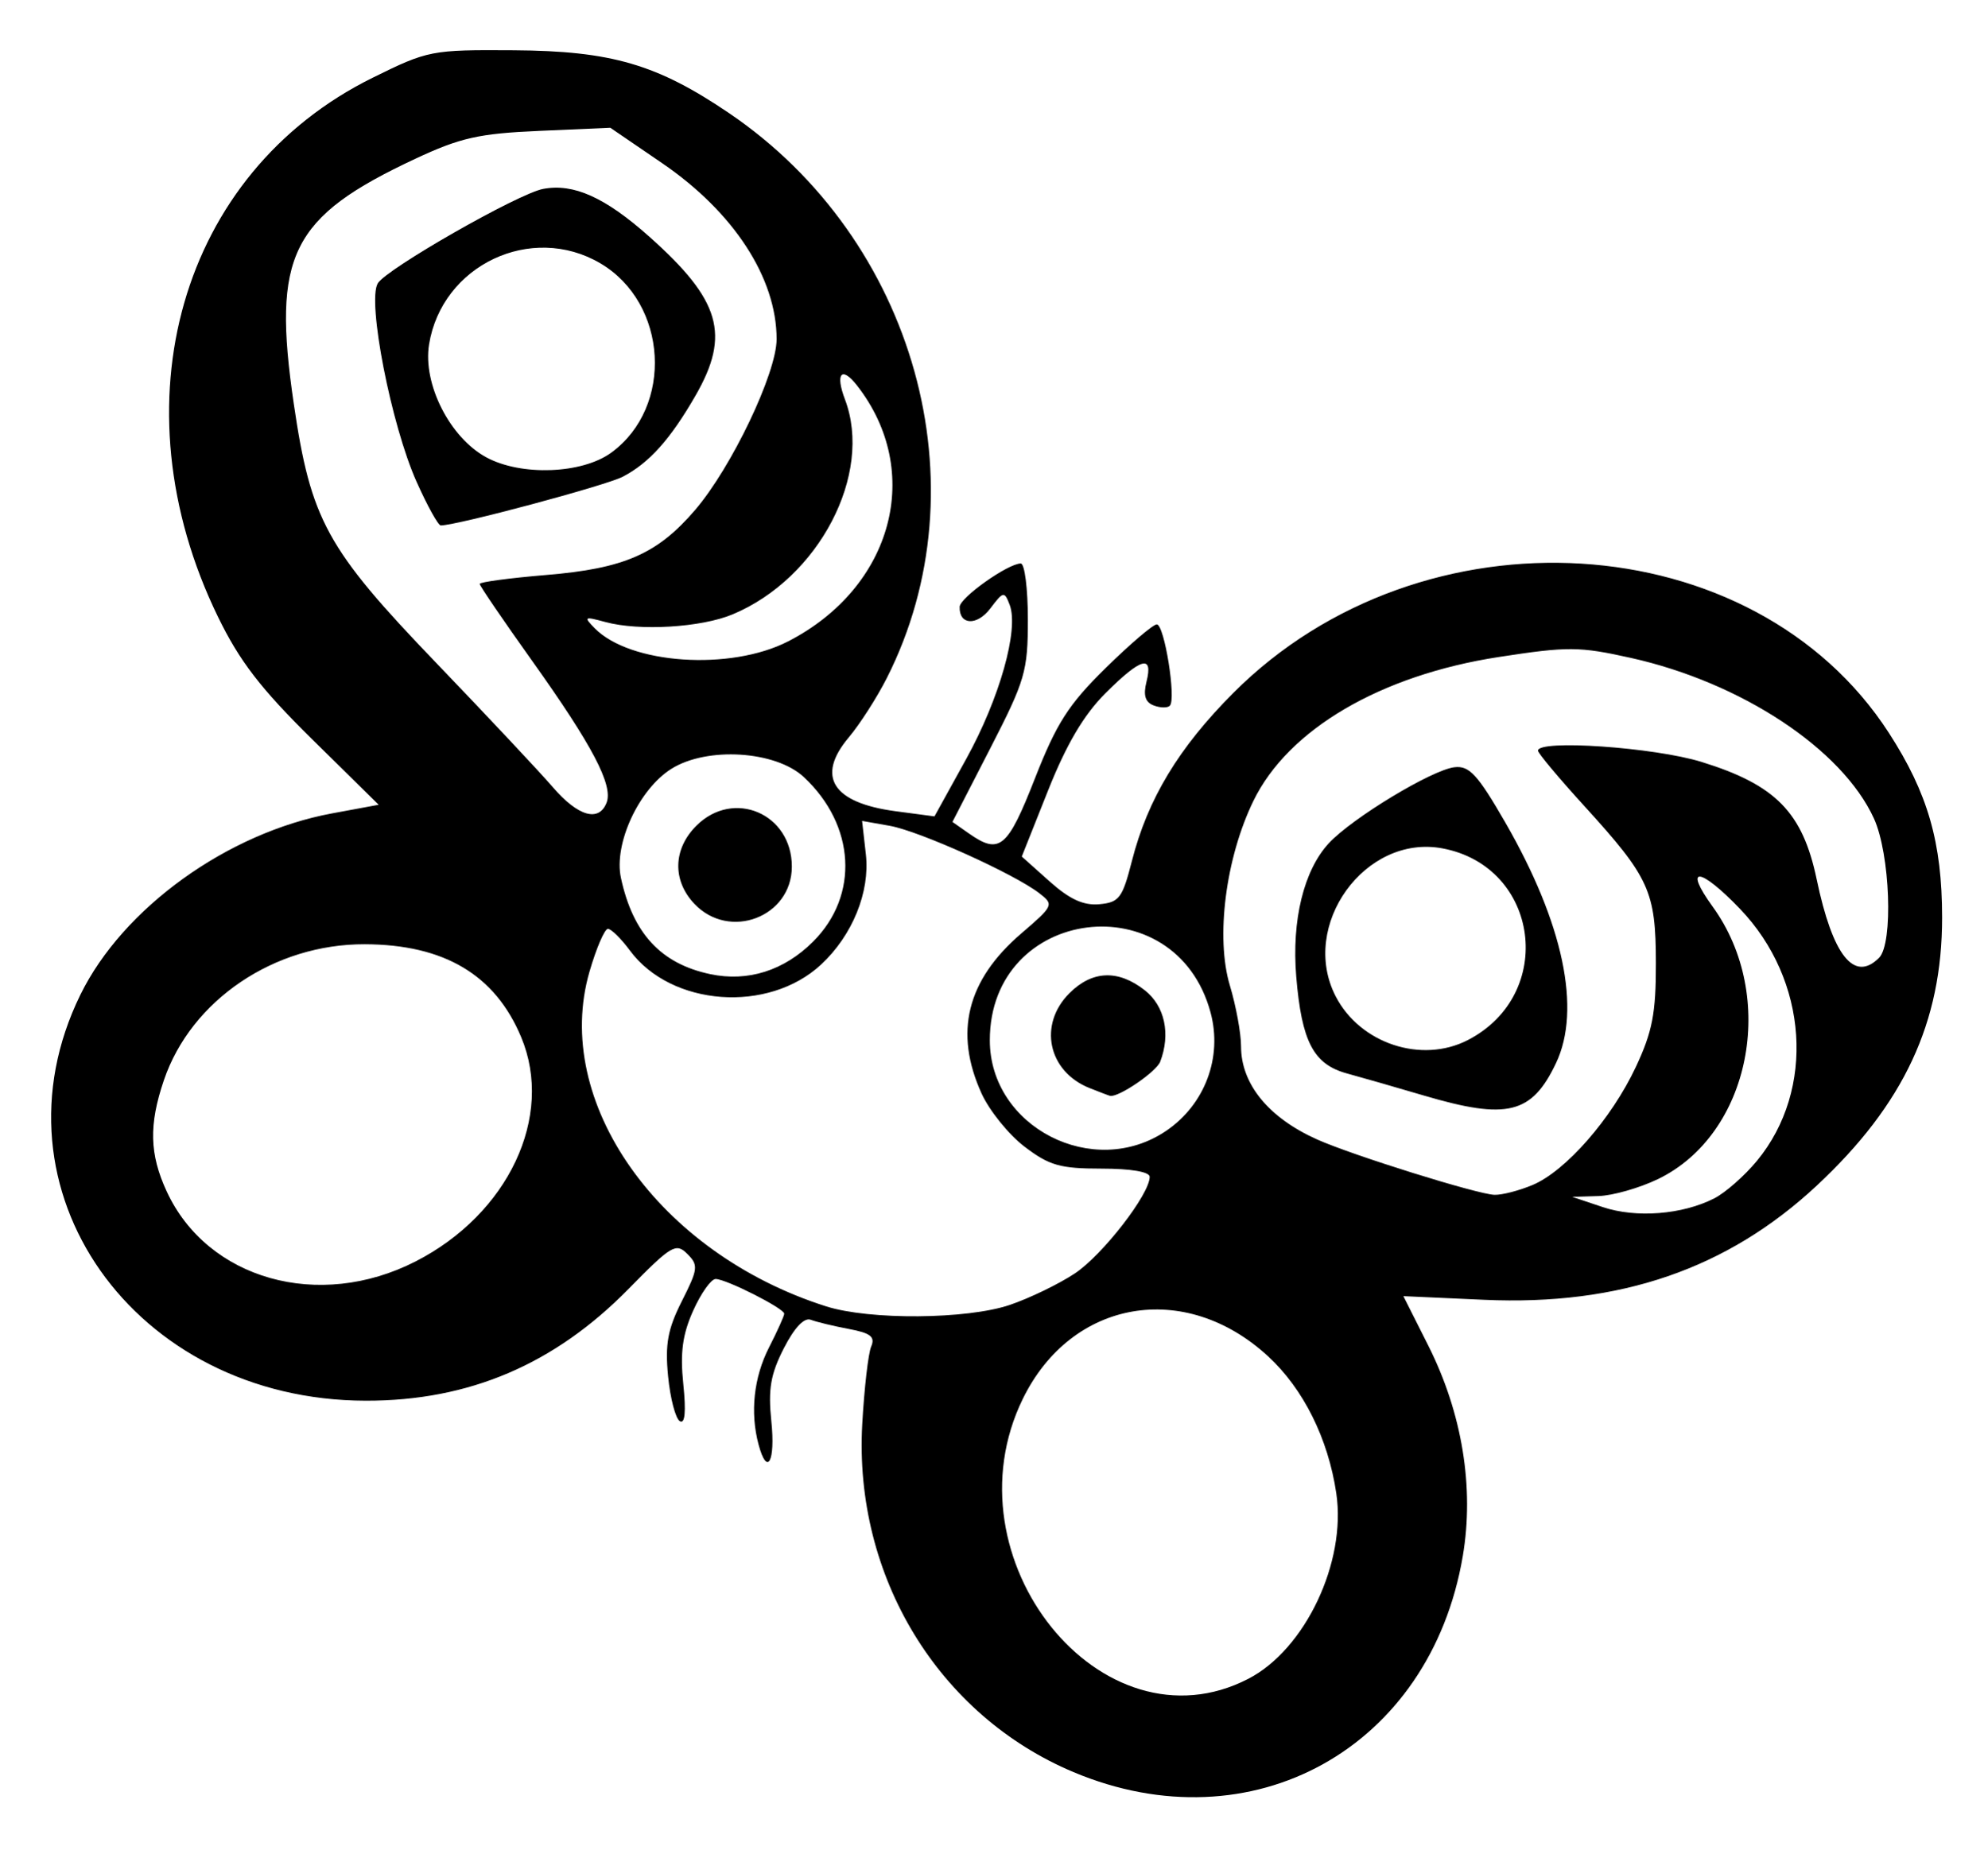
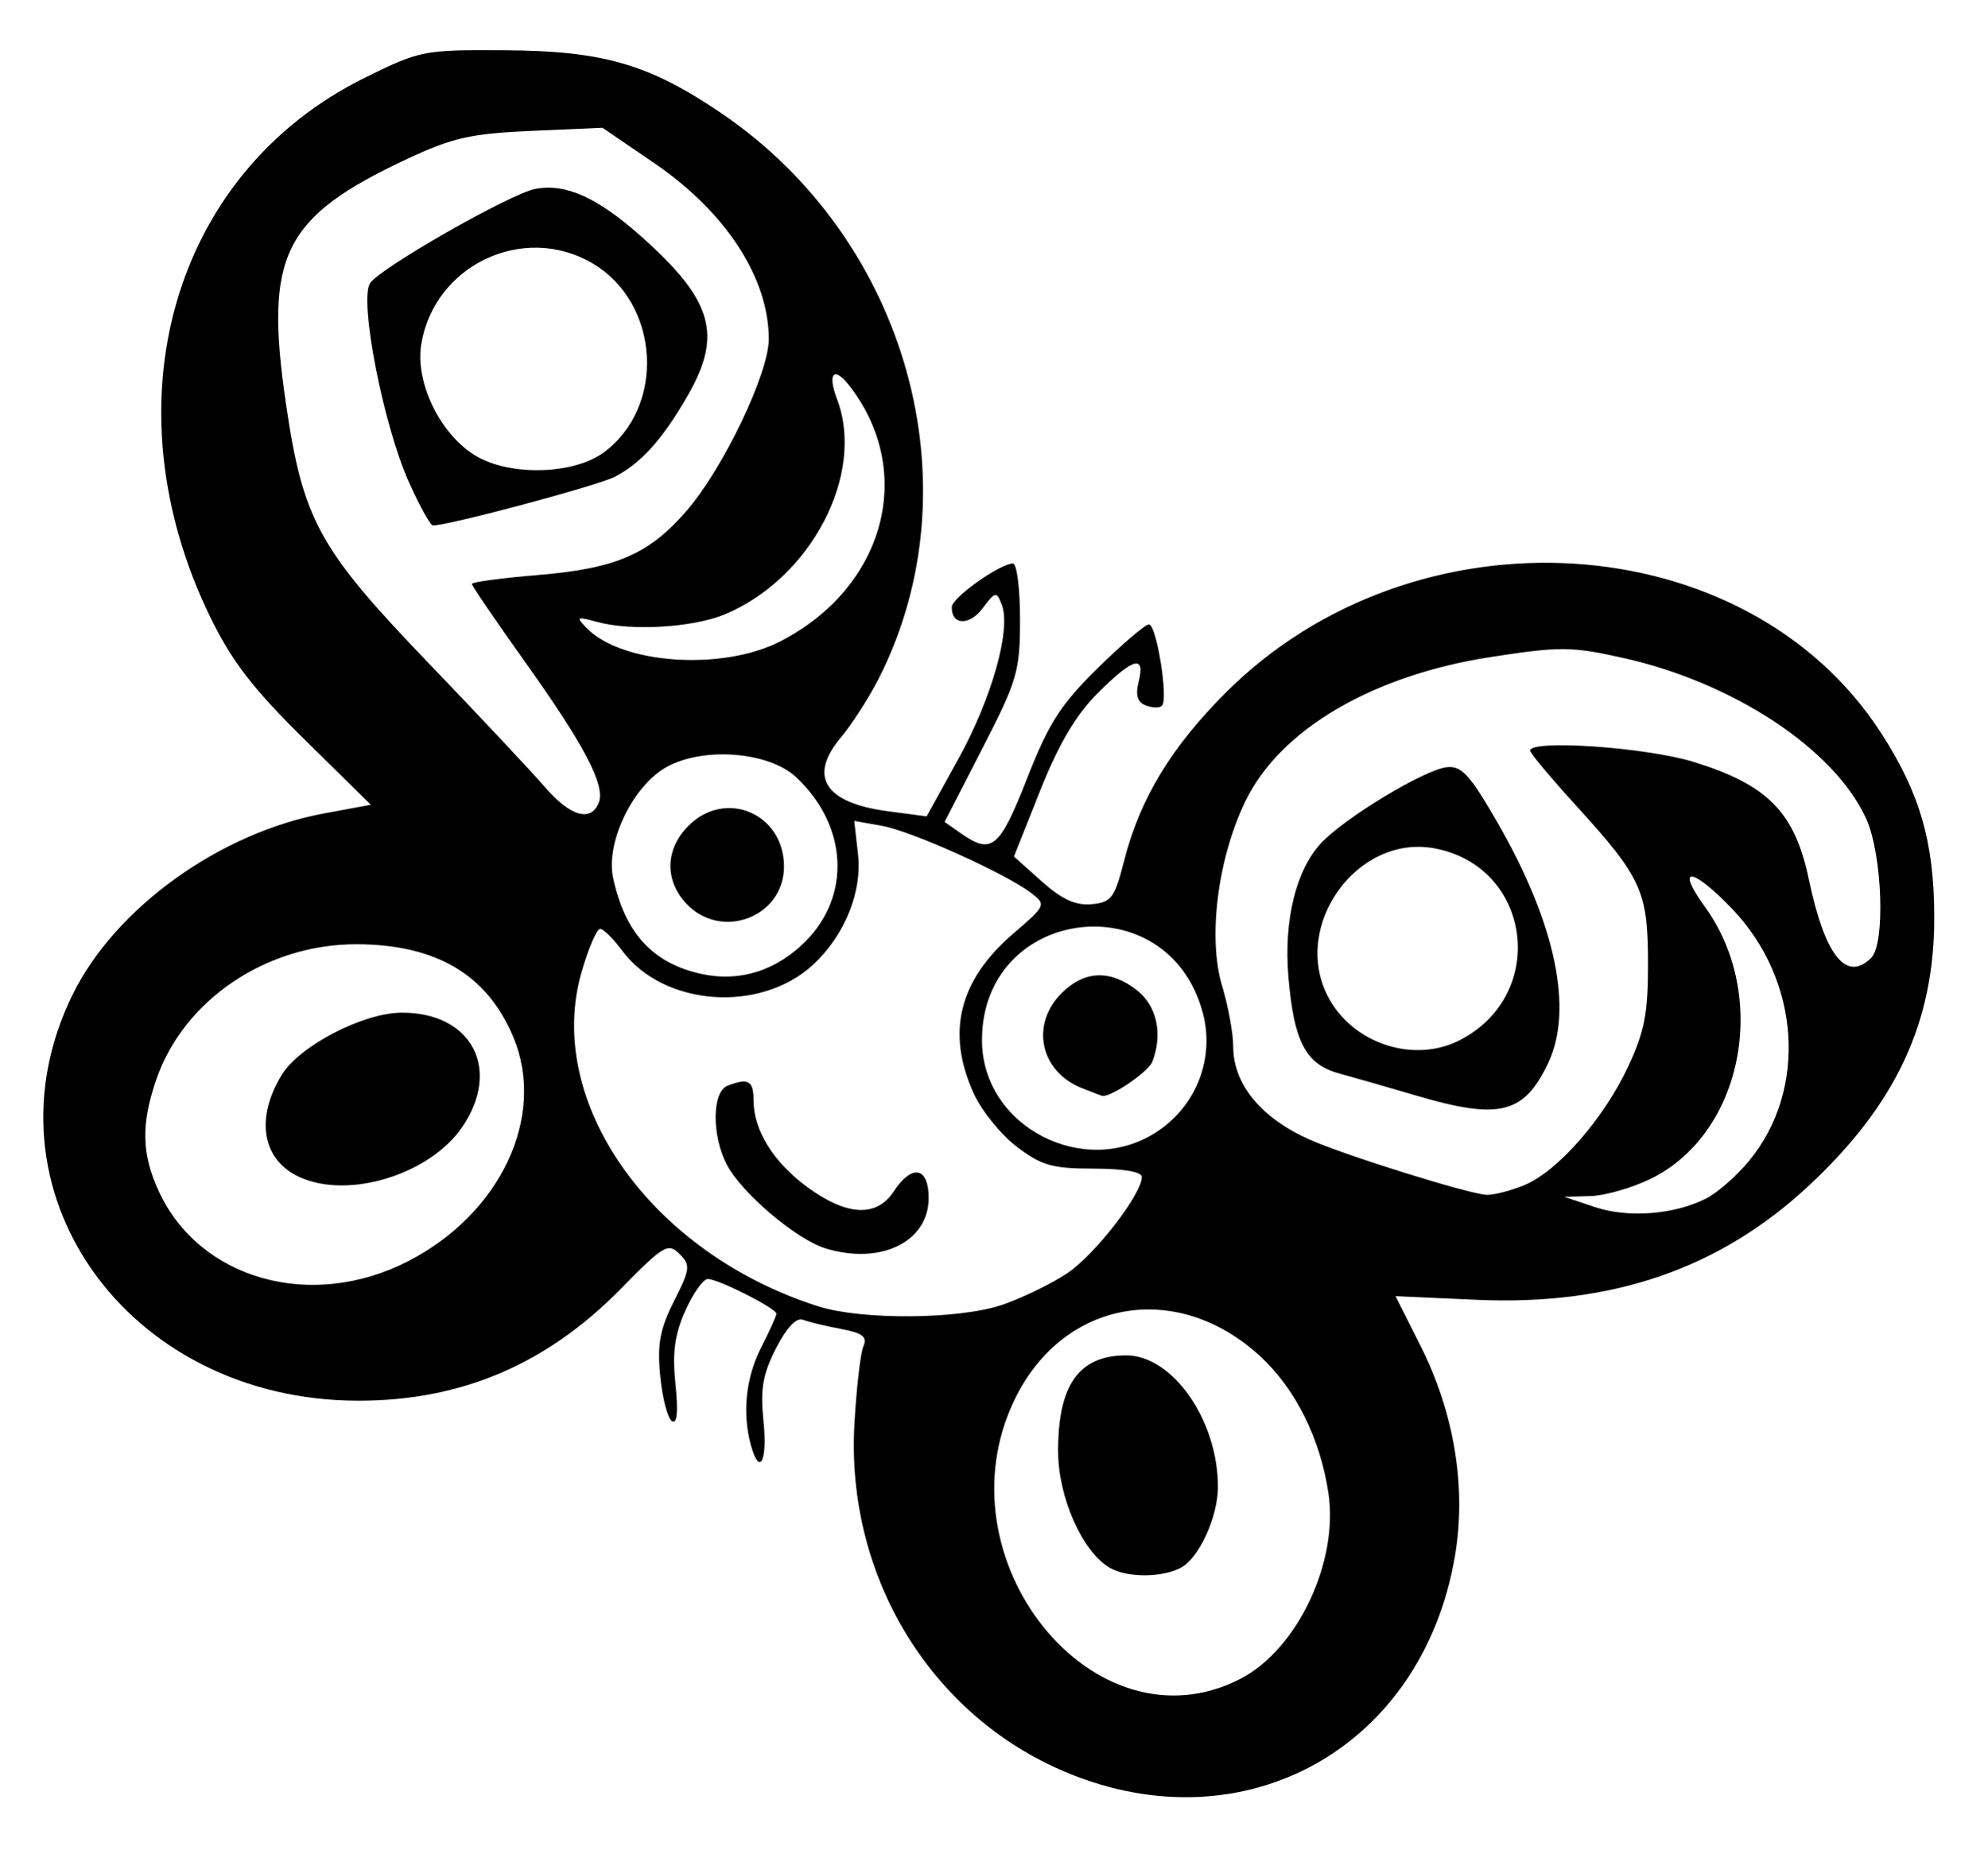
- <svg xmlns="http://www.w3.org/2000/svg" id="svg2985" version="1.1" width="261" height="243">
-   <defs id="defs2989" />
-   <path style="fill:#000000" d="m 141,232.813 c -17.77,-7.47 -28.859,-25.723 -27.754,-45.685 0.262,-4.729 0.791,-9.331 1.175,-10.226 0.549,-1.279 -0.077,-1.773 -2.932,-2.309 -1.997,-0.375 -4.246,-0.917 -4.997,-1.206 -0.87,-0.334 -2.159,1.029 -3.549,3.754 -1.737,3.406 -2.071,5.36 -1.635,9.583 0.548,5.308 -0.542,7.293 -1.678,3.055 -1.129,-4.213 -0.634,-8.822 1.37,-12.75 1.1,-2.156 2,-4.154 2,-4.44 0,-0.697 -7.632,-4.56 -9.009,-4.56 -0.599,0 -1.927,1.872 -2.951,4.16 -1.404,3.135 -1.723,5.513 -1.295,9.655 0.375,3.637 0.22,5.281 -0.46,4.861 -0.565,-0.349 -1.257,-3.006 -1.539,-5.905 -0.41,-4.216 -0.048,-6.191 1.81,-9.867 2.136,-4.229 2.193,-4.726 0.709,-6.209 -1.484,-1.484 -2.1,-1.116 -7.702,4.597 -9.743,9.935 -20.987,14.722 -34.523,14.697 -30.491,-0.055 -49.992,-27.789 -37.491,-53.319 5.581,-11.398 19.313,-21.298 33.068,-23.842 l 6.117,-1.131 -8.73,-8.598 c -6.777,-6.675 -9.546,-10.276 -12.38,-16.098 -13.639,-28.024 -4.944,-58.331 20.315,-70.815 7.278,-3.597 7.722,-3.684 18.509,-3.613 12.833,0.084 18.856,1.843 28.328,8.275 24.455,16.607 33.481,48.979 20.691,74.217 -1.296,2.558 -3.539,6.056 -4.985,7.774 -4.338,5.155 -2.148,8.606 6.161,9.708 l 5.093,0.676 4.174,-7.561 c 4.384,-7.942 6.937,-17.01 5.699,-20.238 -0.694,-1.809 -0.829,-1.784 -2.534,0.476 -1.756,2.328 -4.119,2.205 -4.033,-0.209 0.043,-1.219 6.35,-5.691 8.027,-5.691 0.512,0 0.931,3.301 0.931,7.335 0,6.828 -0.342,8.001 -4.953,16.976 l -4.953,9.641 2.176,1.524 c 4.014,2.812 5.069,1.931 8.654,-7.23 2.842,-7.263 4.416,-9.722 9.275,-14.496 3.219,-3.163 6.249,-5.75 6.733,-5.75 0.999,0 2.575,9.827 1.714,10.688 -0.308,0.308 -1.265,0.289 -2.127,-0.042 -1.112,-0.427 -1.384,-1.335 -0.935,-3.124 0.905,-3.605 -0.732,-3.139 -5.41,1.54 -2.834,2.834 -5.106,6.688 -7.517,12.75 l -3.455,8.688 3.649,3.263 c 2.633,2.355 4.454,3.19 6.541,3 2.601,-0.237 3.031,-0.807 4.267,-5.659 2.079,-8.161 6.149,-14.907 13.341,-22.113 24.793,-24.841 68.352,-22.176 86.089,5.267 5.116,7.916 6.981,14.385 6.989,24.241 0.01,13.772 -5.023,24.553 -16.436,35.207 -11.752,10.971 -25.895,15.831 -43.73,15.026 l -10.589,-0.478 3.27,6.499 c 4.455,8.854 6.058,18.638 4.531,27.649 C 187.849,229.661 164.43,242.662 141,232.813 z m 22.957,-12.261 c 7.469,-3.863 12.894,-15.306 11.553,-24.369 -1.063,-7.18 -4.32,-13.724 -8.957,-17.998 -10.918,-10.064 -25.819,-7.485 -32.209,5.574 -10.284,21.02 10.405,46.726 29.613,36.793 z m -31.324,-49.119 c 2.586,-0.878 6.422,-2.735 8.524,-4.126 3.642,-2.41 9.844,-10.411 9.844,-12.7 0,-0.658 -2.469,-1.079 -6.328,-1.079 -5.434,0 -6.862,-0.408 -10.109,-2.884 -2.08,-1.586 -4.622,-4.736 -5.65,-7 -3.634,-8.002 -1.931,-14.87 5.207,-20.998 4.269,-3.664 4.329,-3.799 2.38,-5.302 -3.322,-2.56 -15.756,-8.166 -19.637,-8.853 l -3.637,-0.644 0.498,4.414 c 0.554,4.918 -1.768,10.629 -5.876,14.45 -6.932,6.447 -19.684,5.515 -25.119,-1.837 -1.157,-1.565 -2.457,-2.846 -2.888,-2.846 -0.431,0 -1.516,2.518 -2.411,5.597 -4.976,17.118 9.065,37.001 31.071,43.998 5.726,1.82 18.506,1.719 24.132,-0.191 z m -78.07,-5.702 c 12.202,-6.234 18.243,-19.051 13.89,-29.47 -3.428,-8.204 -10.108,-12.175 -20.543,-12.21 -11.897,-0.04 -22.8,7.337 -26.382,17.85 -1.997,5.862 -1.9,9.729 0.368,14.628 5.355,11.566 19.977,15.684 32.667,9.201 z M 225.16,157.432 c 1.463,-0.748 3.987,-2.971 5.609,-4.938 7.703,-9.345 6.732,-23.733 -2.234,-33.09 -5.278,-5.508 -7.503,-5.695 -3.596,-0.301 8.581,11.845 4.962,29.923 -7.164,35.793 -2.423,1.173 -5.951,2.18 -7.84,2.238 l -3.434,0.105 4,1.341 c 4.389,1.471 10.473,0.995 14.66,-1.148 z m -23.878,-1.75 c 4.362,-1.826 10.387,-8.716 13.582,-15.533 2.164,-4.616 2.632,-7.049 2.621,-13.62 -0.015,-9.446 -0.827,-11.226 -9.419,-20.662 C 204.73,102.204 202,98.941 202,98.618 c 0,-1.496 15.249,-0.446 21.483,1.479 9.727,3.005 13.277,6.624 15.12,15.416 2.106,10.045 4.923,13.591 8.197,10.317 1.888,-1.888 1.454,-13.65 -0.675,-18.3 -4.179,-9.128 -17.412,-17.87 -31.94,-21.102 -6.763,-1.505 -8.261,-1.514 -17.35,-0.113 -15.527,2.394 -27.636,9.499 -32.208,18.897 -3.653,7.509 -4.986,17.971 -3.093,24.264 0.806,2.679 1.466,6.275 1.466,7.99 0,4.951 3.622,9.383 9.997,12.233 4.662,2.084 21.04,7.2 23.285,7.272 0.98,0.032 3.23,-0.548 5,-1.289 z M 187,143.923 c -3.575,-1.056 -8.113,-2.36 -10.085,-2.897 -4.396,-1.199 -5.952,-4.169 -6.666,-12.727 -0.616,-7.388 0.993,-13.972 4.28,-17.517 3.076,-3.318 13.552,-9.654 16.515,-9.989 1.943,-0.22 3.039,0.973 6.651,7.237 7.637,13.245 10.027,24.57 6.675,31.633 -3.18,6.702 -6.414,7.495 -17.37,4.26 z m 5.802,-7.291 c 11.629,-6.014 9.399,-22.786 -3.348,-25.177 -10.162,-1.906 -18.837,10.132 -14.017,19.453 3.208,6.204 11.287,8.867 17.365,5.724 z m -39.627,11.925 c 5.083,-3.454 7.407,-9.654 5.823,-15.536 -4.59,-17.046 -29.011,-13.964 -28.994,3.66 0.011,11.397 13.615,18.369 23.171,11.876 z m -10.084,-5.617 c -5.45,-2.179 -6.753,-8.338 -2.636,-12.455 3,-3 6.415,-3.131 9.911,-0.382 2.62,2.061 3.41,5.743 2.014,9.383 -0.508,1.325 -5.483,4.713 -6.579,4.481 -0.165,-0.035 -1.384,-0.497 -2.709,-1.027 z M 106.803,123.693 c 6.065,-6.065 5.544,-15.28 -1.222,-21.601 -3.708,-3.464 -12.717,-4.029 -17.399,-1.091 -4.276,2.683 -7.594,9.853 -6.63,14.328 1.573,7.305 5.254,11.276 11.723,12.647 4.947,1.048 9.704,-0.458 13.528,-4.282 z m -15.629,-4.978 c -2.884,-3.07 -2.772,-7.179 0.28,-10.231 C 96.331,103.608 104,106.884 104,113.844 c 0,6.639 -8.229,9.764 -12.826,4.871 z M 79.673,105.439 C 80.549,103.156 77.79,97.903 69.905,86.843 66.107,81.516 63,76.956 63,76.711 c 0,-0.245 3.938,-0.772 8.75,-1.173 10.238,-0.851 14.593,-2.755 19.551,-8.548 C 96.094,61.391 102,49.009 102,44.559 c 0,-8.043 -5.627,-16.695 -15.04,-23.127 l -6.803,-4.648 -9.329,0.41 c -7.938,0.348 -10.369,0.896 -16.303,3.675 -16.324,7.644 -18.806,12.65 -15.944,32.161 2.246,15.312 4.302,19.057 18.676,34.025 6.733,7.012 13.641,14.374 15.351,16.362 3.306,3.843 6.063,4.632 7.065,2.022 z M 54.705,63.28 c -3.335,-7.468 -6.509,-23.731 -5.086,-26.062 1.174,-1.922 18.417,-11.771 21.711,-12.4 3.996,-0.764 8.153,1.108 13.963,6.286 9.34,8.325 10.659,12.852 6.072,20.839 -3.308,5.759 -6.108,8.884 -9.577,10.689 -2.229,1.16 -21.78,6.393 -23.901,6.397 -0.337,7.2e-4 -1.769,-2.586 -3.181,-5.749 z m 25.582,-3.817 c 8.231,-6.009 7.438,-19.644 -1.447,-24.875 -9.048,-5.327 -20.796,0.238 -22.486,10.651 -0.844,5.199 2.71,12.227 7.5,14.833 4.588,2.496 12.586,2.199 16.433,-0.609 z m 23.243,24.788 c 13.769,-7.092 17.851,-22.353 9.001,-33.647 -1.996,-2.547 -2.847,-1.535 -1.559,1.853 3.734,9.822 -3.414,23.518 -14.747,28.253 -4.143,1.731 -12.261,2.219 -16.725,1.005 -2.767,-0.752 -2.875,-0.689 -1.397,0.817 4.651,4.739 17.834,5.63 25.426,1.719 z" id="path2997" />
+ <svg xmlns="http://www.w3.org/2000/svg" id="svg3025" version="1.1" width="261" height="243">
+   <defs id="defs3029" />
+   <path style="fill:#000000" d="m 139.97,232.813 c -17.77,-7.47 -28.859,-25.723 -27.754,-45.685 0.262,-4.729 0.791,-9.331 1.175,-10.226 0.549,-1.279 -0.077,-1.773 -2.932,-2.309 -1.997,-0.375 -4.246,-0.917 -4.997,-1.206 -0.87,-0.334 -2.159,1.029 -3.549,3.754 -1.737,3.406 -2.071,5.36 -1.635,9.583 0.548,5.308 -0.542,7.293 -1.678,3.055 -1.129,-4.213 -0.634,-8.822 1.37,-12.75 1.1,-2.156 2,-4.154 2,-4.44 0,-0.697 -7.632,-4.56 -9.009,-4.56 -0.599,0 -1.927,1.872 -2.951,4.16 -1.404,3.135 -1.723,5.513 -1.295,9.655 0.375,3.637 0.22,5.281 -0.46,4.861 -0.565,-0.349 -1.257,-3.006 -1.539,-5.905 -0.41,-4.216 -0.048,-6.191 1.81,-9.867 2.136,-4.229 2.193,-4.726 0.709,-6.209 -1.484,-1.484 -2.1,-1.116 -7.702,4.597 -9.743,9.935 -20.987,14.722 -34.523,14.697 C 16.52,183.962 -2.982,156.228 9.519,130.699 15.1,119.301 28.831,109.401 42.587,106.857 l 6.117,-1.131 -8.73,-8.598 C 33.197,90.453 30.428,86.852 27.595,81.03 13.956,53.006 22.65,22.699 47.91,10.215 55.188,6.618 55.632,6.531 66.418,6.602 c 12.833,0.084 18.856,1.843 28.328,8.275 24.455,16.607 33.481,48.979 20.691,74.217 -1.296,2.558 -3.539,6.056 -4.985,7.774 -4.338,5.155 -2.148,8.606 6.161,9.708 l 5.093,0.676 4.174,-7.561 c 4.384,-7.942 6.937,-17.01 5.699,-20.238 -0.694,-1.809 -0.829,-1.784 -2.534,0.476 -1.756,2.328 -4.119,2.205 -4.033,-0.209 0.043,-1.219 6.35,-5.691 8.027,-5.691 0.512,0 0.931,3.301 0.931,7.335 0,6.828 -0.342,8.001 -4.953,16.976 l -4.953,9.641 2.176,1.524 c 4.014,2.812 5.069,1.931 8.654,-7.23 2.842,-7.263 4.416,-9.722 9.275,-14.496 3.219,-3.163 6.249,-5.75 6.733,-5.75 0.999,0 2.575,9.827 1.714,10.688 -0.308,0.308 -1.265,0.289 -2.127,-0.042 -1.112,-0.427 -1.384,-1.335 -0.935,-3.124 0.905,-3.605 -0.732,-3.139 -5.41,1.54 -2.834,2.834 -5.106,6.688 -7.517,12.75 l -3.455,8.688 3.649,3.263 c 2.633,2.355 4.454,3.19 6.541,3 2.601,-0.237 3.031,-0.807 4.267,-5.659 2.079,-8.161 6.149,-14.907 13.341,-22.113 24.793,-24.841 68.352,-22.176 86.089,5.267 5.116,7.916 6.981,14.385 6.989,24.241 0.01,13.772 -5.023,24.553 -16.436,35.207 -11.752,10.971 -25.895,15.831 -43.73,15.026 l -10.589,-0.478 3.27,6.499 c 4.455,8.854 6.058,18.638 4.531,27.649 -4.275,25.228 -27.694,38.229 -51.123,28.38 z m 22.957,-12.261 c 7.469,-3.863 12.894,-15.306 11.553,-24.369 -1.063,-7.18 -4.32,-13.724 -8.957,-17.998 -10.918,-10.064 -25.819,-7.485 -32.209,5.574 -10.284,21.02 10.405,46.726 29.613,36.793 z m -17.187,-14.592 c -3.596,-2.096 -6.769,-9.284 -6.769,-15.334 0,-8.66 2.709,-12.506 8.85,-12.565 6.142,-0.058 12.127,8.442 12.144,17.25 0.008,3.935 -2.464,9.364 -4.844,10.637 -2.509,1.343 -7.087,1.348 -9.381,0.011 z m -14.137,-34.527 c 2.586,-0.878 6.422,-2.735 8.524,-4.126 3.642,-2.41 9.844,-10.411 9.844,-12.7 0,-0.658 -2.469,-1.079 -6.328,-1.079 -5.434,0 -6.862,-0.408 -10.109,-2.884 -2.08,-1.586 -4.622,-4.736 -5.65,-7 -3.634,-8.002 -1.931,-14.87 5.207,-20.998 4.269,-3.664 4.329,-3.799 2.38,-5.302 -3.322,-2.56 -15.756,-8.166 -19.637,-8.853 l -3.637,-0.644 0.498,4.414 c 0.554,4.918 -1.768,10.629 -5.876,14.45 -6.932,6.447 -19.684,5.515 -25.119,-1.837 -1.157,-1.565 -2.457,-2.846 -2.888,-2.846 -0.431,0 -1.516,2.518 -2.411,5.597 -4.976,17.118 9.065,37.001 31.071,43.998 5.726,1.82 18.506,1.719 24.132,-0.191 z m -23.172,-7.423 c -3.846,-1.175 -11.057,-7.3 -12.986,-11.031 -1.986,-3.841 -1.927,-9.562 0.108,-10.342 2.751,-1.056 3.418,-0.676 3.418,1.943 0,3.939 2.668,8.197 7.186,11.47 5.125,3.712 8.996,3.878 11.222,0.48 2.387,-3.643 4.592,-3.237 4.592,0.845 0,5.772 -6.285,8.852 -13.54,6.635 z m -54.898,1.721 c 12.202,-6.234 18.243,-19.051 13.89,-29.47 -3.428,-8.204 -10.108,-12.175 -20.543,-12.21 -11.897,-0.04 -22.8,7.337 -26.382,17.85 -1.997,5.862 -1.9,9.729 0.368,14.628 5.355,11.566 19.977,15.684 32.667,9.201 z M 39.37,154.656 c -4.927,-2.231 -5.89,-7.67 -2.377,-13.431 2.333,-3.827 10.706,-8.171 15.777,-8.186 9.175,-0.027 13.114,7.407 7.95,15.005 -4.242,6.243 -14.887,9.539 -21.35,6.611 z m 184.76,2.776 c 1.463,-0.748 3.987,-2.971 5.609,-4.938 7.703,-9.345 6.732,-23.733 -2.234,-33.09 -5.278,-5.508 -7.503,-5.695 -3.596,-0.301 8.581,11.845 4.962,29.923 -7.164,35.793 -2.423,1.173 -5.951,2.18 -7.84,2.238 l -3.434,0.105 4,1.341 c 4.389,1.471 10.473,0.995 14.66,-1.148 z m -23.878,-1.75 c 4.362,-1.826 10.387,-8.716 13.582,-15.533 2.164,-4.616 2.632,-7.049 2.621,-13.62 -0.015,-9.446 -0.827,-11.226 -9.419,-20.662 -3.336,-3.664 -6.066,-6.926 -6.066,-7.25 0,-1.496 15.249,-0.446 21.483,1.479 9.727,3.005 13.277,6.624 15.12,15.416 2.106,10.045 4.923,13.591 8.197,10.317 1.888,-1.888 1.454,-13.65 -0.675,-18.3 -4.179,-9.128 -17.412,-17.87 -31.94,-21.102 -6.763,-1.505 -8.261,-1.514 -17.35,-0.113 -15.527,2.394 -27.636,9.499 -32.208,18.897 -3.653,7.509 -4.986,17.971 -3.093,24.264 0.806,2.679 1.466,6.275 1.466,7.99 0,4.951 3.622,9.383 9.997,12.233 4.662,2.084 21.04,7.2 23.285,7.272 0.98,0.032 3.23,-0.548 5,-1.289 z m -14.282,-11.76 c -3.575,-1.056 -8.113,-2.36 -10.085,-2.897 -4.396,-1.199 -5.952,-4.169 -6.666,-12.727 -0.616,-7.388 0.993,-13.972 4.28,-17.517 3.076,-3.318 13.552,-9.654 16.515,-9.989 1.943,-0.22 3.039,0.973 6.651,7.237 7.637,13.245 10.027,24.57 6.675,31.633 -3.18,6.702 -6.414,7.495 -17.37,4.26 z m 5.802,-7.291 c 11.629,-6.014 9.399,-22.786 -3.348,-25.177 -10.162,-1.906 -18.837,10.132 -14.017,19.453 3.208,6.204 11.287,8.867 17.365,5.724 z m -39.627,11.925 c 5.083,-3.454 7.407,-9.654 5.823,-15.536 -4.59,-17.046 -29.011,-13.964 -28.994,3.66 0.011,11.397 13.615,18.369 23.171,11.876 z m -10.084,-5.617 c -5.45,-2.179 -6.753,-8.338 -2.636,-12.455 3,-3 6.415,-3.131 9.911,-0.382 2.62,2.061 3.41,5.743 2.014,9.383 -0.508,1.325 -5.483,4.713 -6.579,4.481 -0.165,-0.035 -1.384,-0.497 -2.709,-1.027 z m -36.288,-19.246 c 6.065,-6.065 5.544,-15.28 -1.222,-21.601 -3.708,-3.464 -12.717,-4.029 -17.399,-1.091 -4.276,2.683 -7.594,9.853 -6.63,14.328 1.573,7.305 5.254,11.276 11.723,12.647 4.947,1.048 9.704,-0.458 13.528,-4.282 z m -15.629,-4.978 c -2.884,-3.07 -2.772,-7.179 0.28,-10.231 4.877,-4.877 12.545,-1.6 12.545,5.36 0,6.639 -8.229,9.764 -12.826,4.871 z M 78.644,105.439 c 0.876,-2.283 -1.884,-7.536 -9.768,-18.596 -3.798,-5.328 -6.905,-9.887 -6.905,-10.132 0,-0.245 3.938,-0.772 8.75,-1.173 10.238,-0.851 14.593,-2.755 19.551,-8.548 4.793,-5.6 10.699,-17.982 10.699,-22.432 0,-8.043 -5.627,-16.695 -15.04,-23.127 l -6.803,-4.648 -9.329,0.41 c -7.938,0.349 -10.369,0.896 -16.303,3.675 -16.324,7.644 -18.806,12.65 -15.944,32.161 2.246,15.312 4.302,19.057 18.676,34.025 6.733,7.012 13.641,14.374 15.351,16.362 3.306,3.843 6.063,4.632 7.065,2.022 z M 53.675,63.28 c -3.335,-7.468 -6.509,-23.731 -5.086,-26.062 1.174,-1.922 18.417,-11.771 21.711,-12.4 3.996,-0.764 8.153,1.108 13.963,6.286 9.34,8.325 10.659,12.852 6.072,20.839 -3.308,5.759 -6.108,8.884 -9.577,10.689 -2.229,1.16 -21.78,6.393 -23.901,6.397 -0.337,7.2e-4 -1.769,-2.586 -3.181,-5.749 z m 25.582,-3.817 c 8.231,-6.009 7.438,-19.644 -1.447,-24.875 -9.048,-5.327 -20.796,0.238 -22.486,10.651 -0.844,5.199 2.71,12.227 7.5,14.833 4.588,2.496 12.586,2.199 16.433,-0.609 z m 23.243,24.788 c 13.769,-7.092 17.851,-22.353 9.001,-33.647 -1.996,-2.547 -2.847,-1.535 -1.559,1.853 3.734,9.822 -3.414,23.518 -14.747,28.253 -4.143,1.731 -12.261,2.219 -16.725,1.005 -2.767,-0.752 -2.875,-0.689 -1.397,0.817 4.651,4.739 17.834,5.63 25.426,1.719 z" id="path3035" />
</svg>
